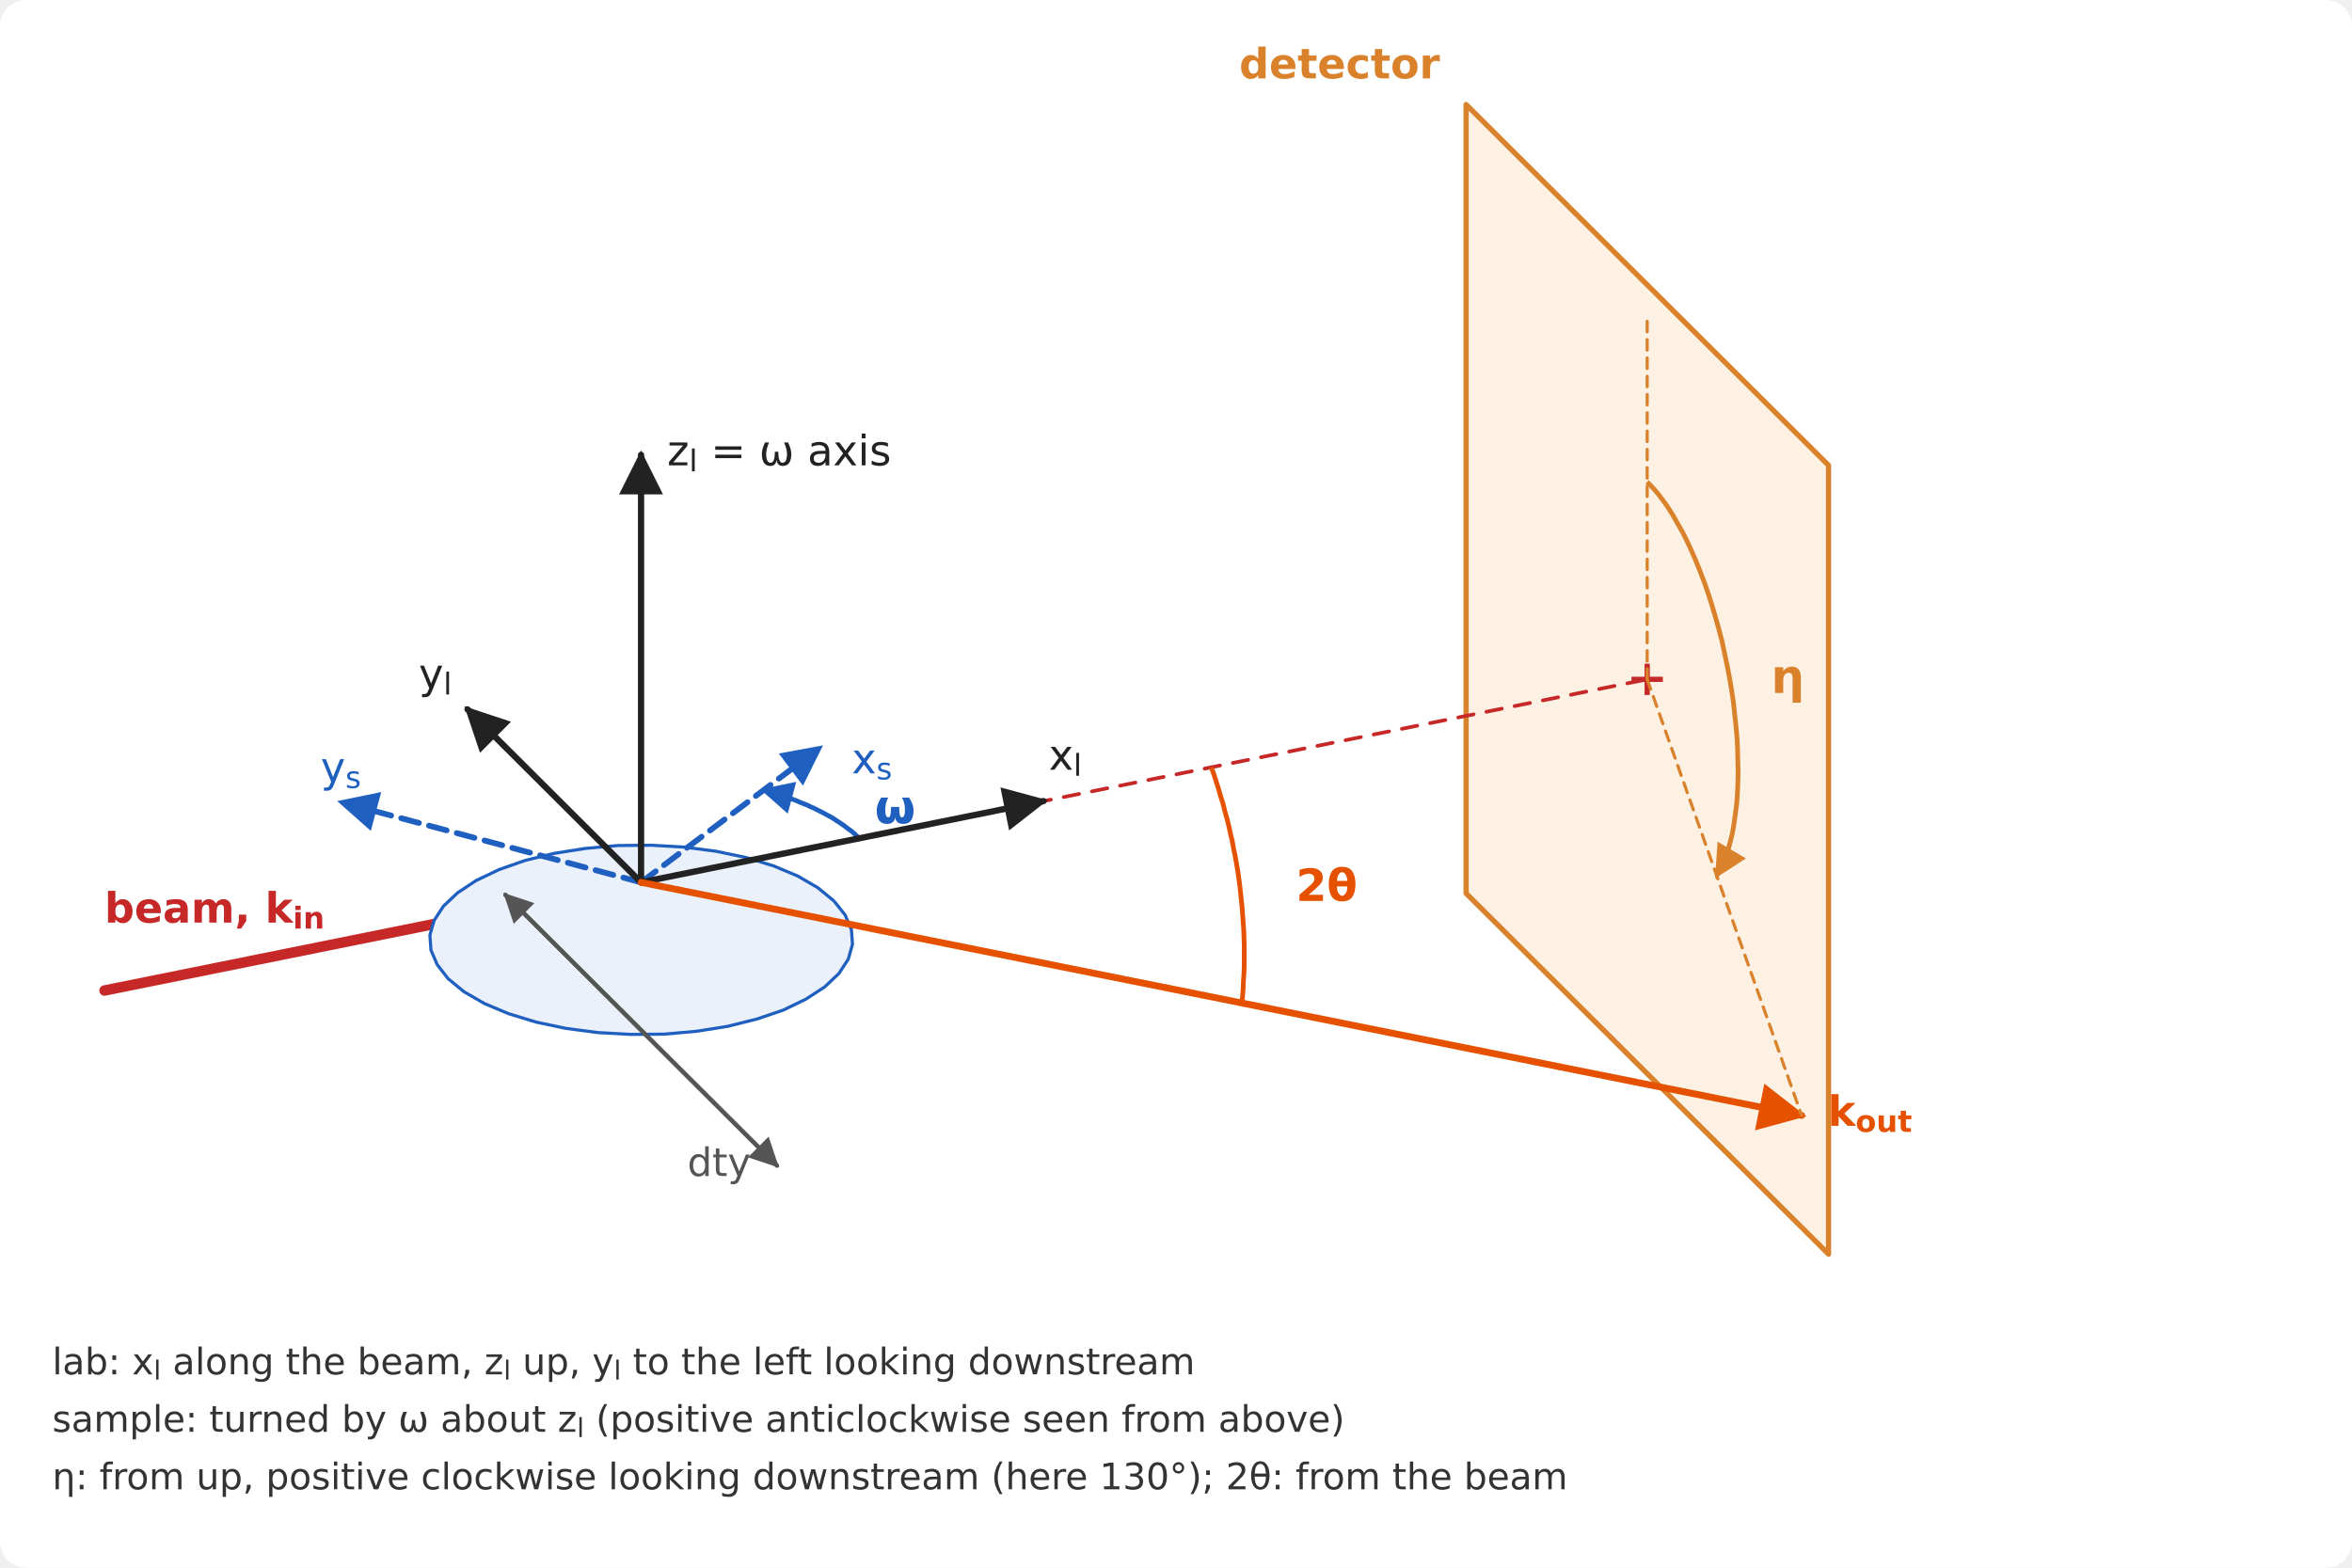
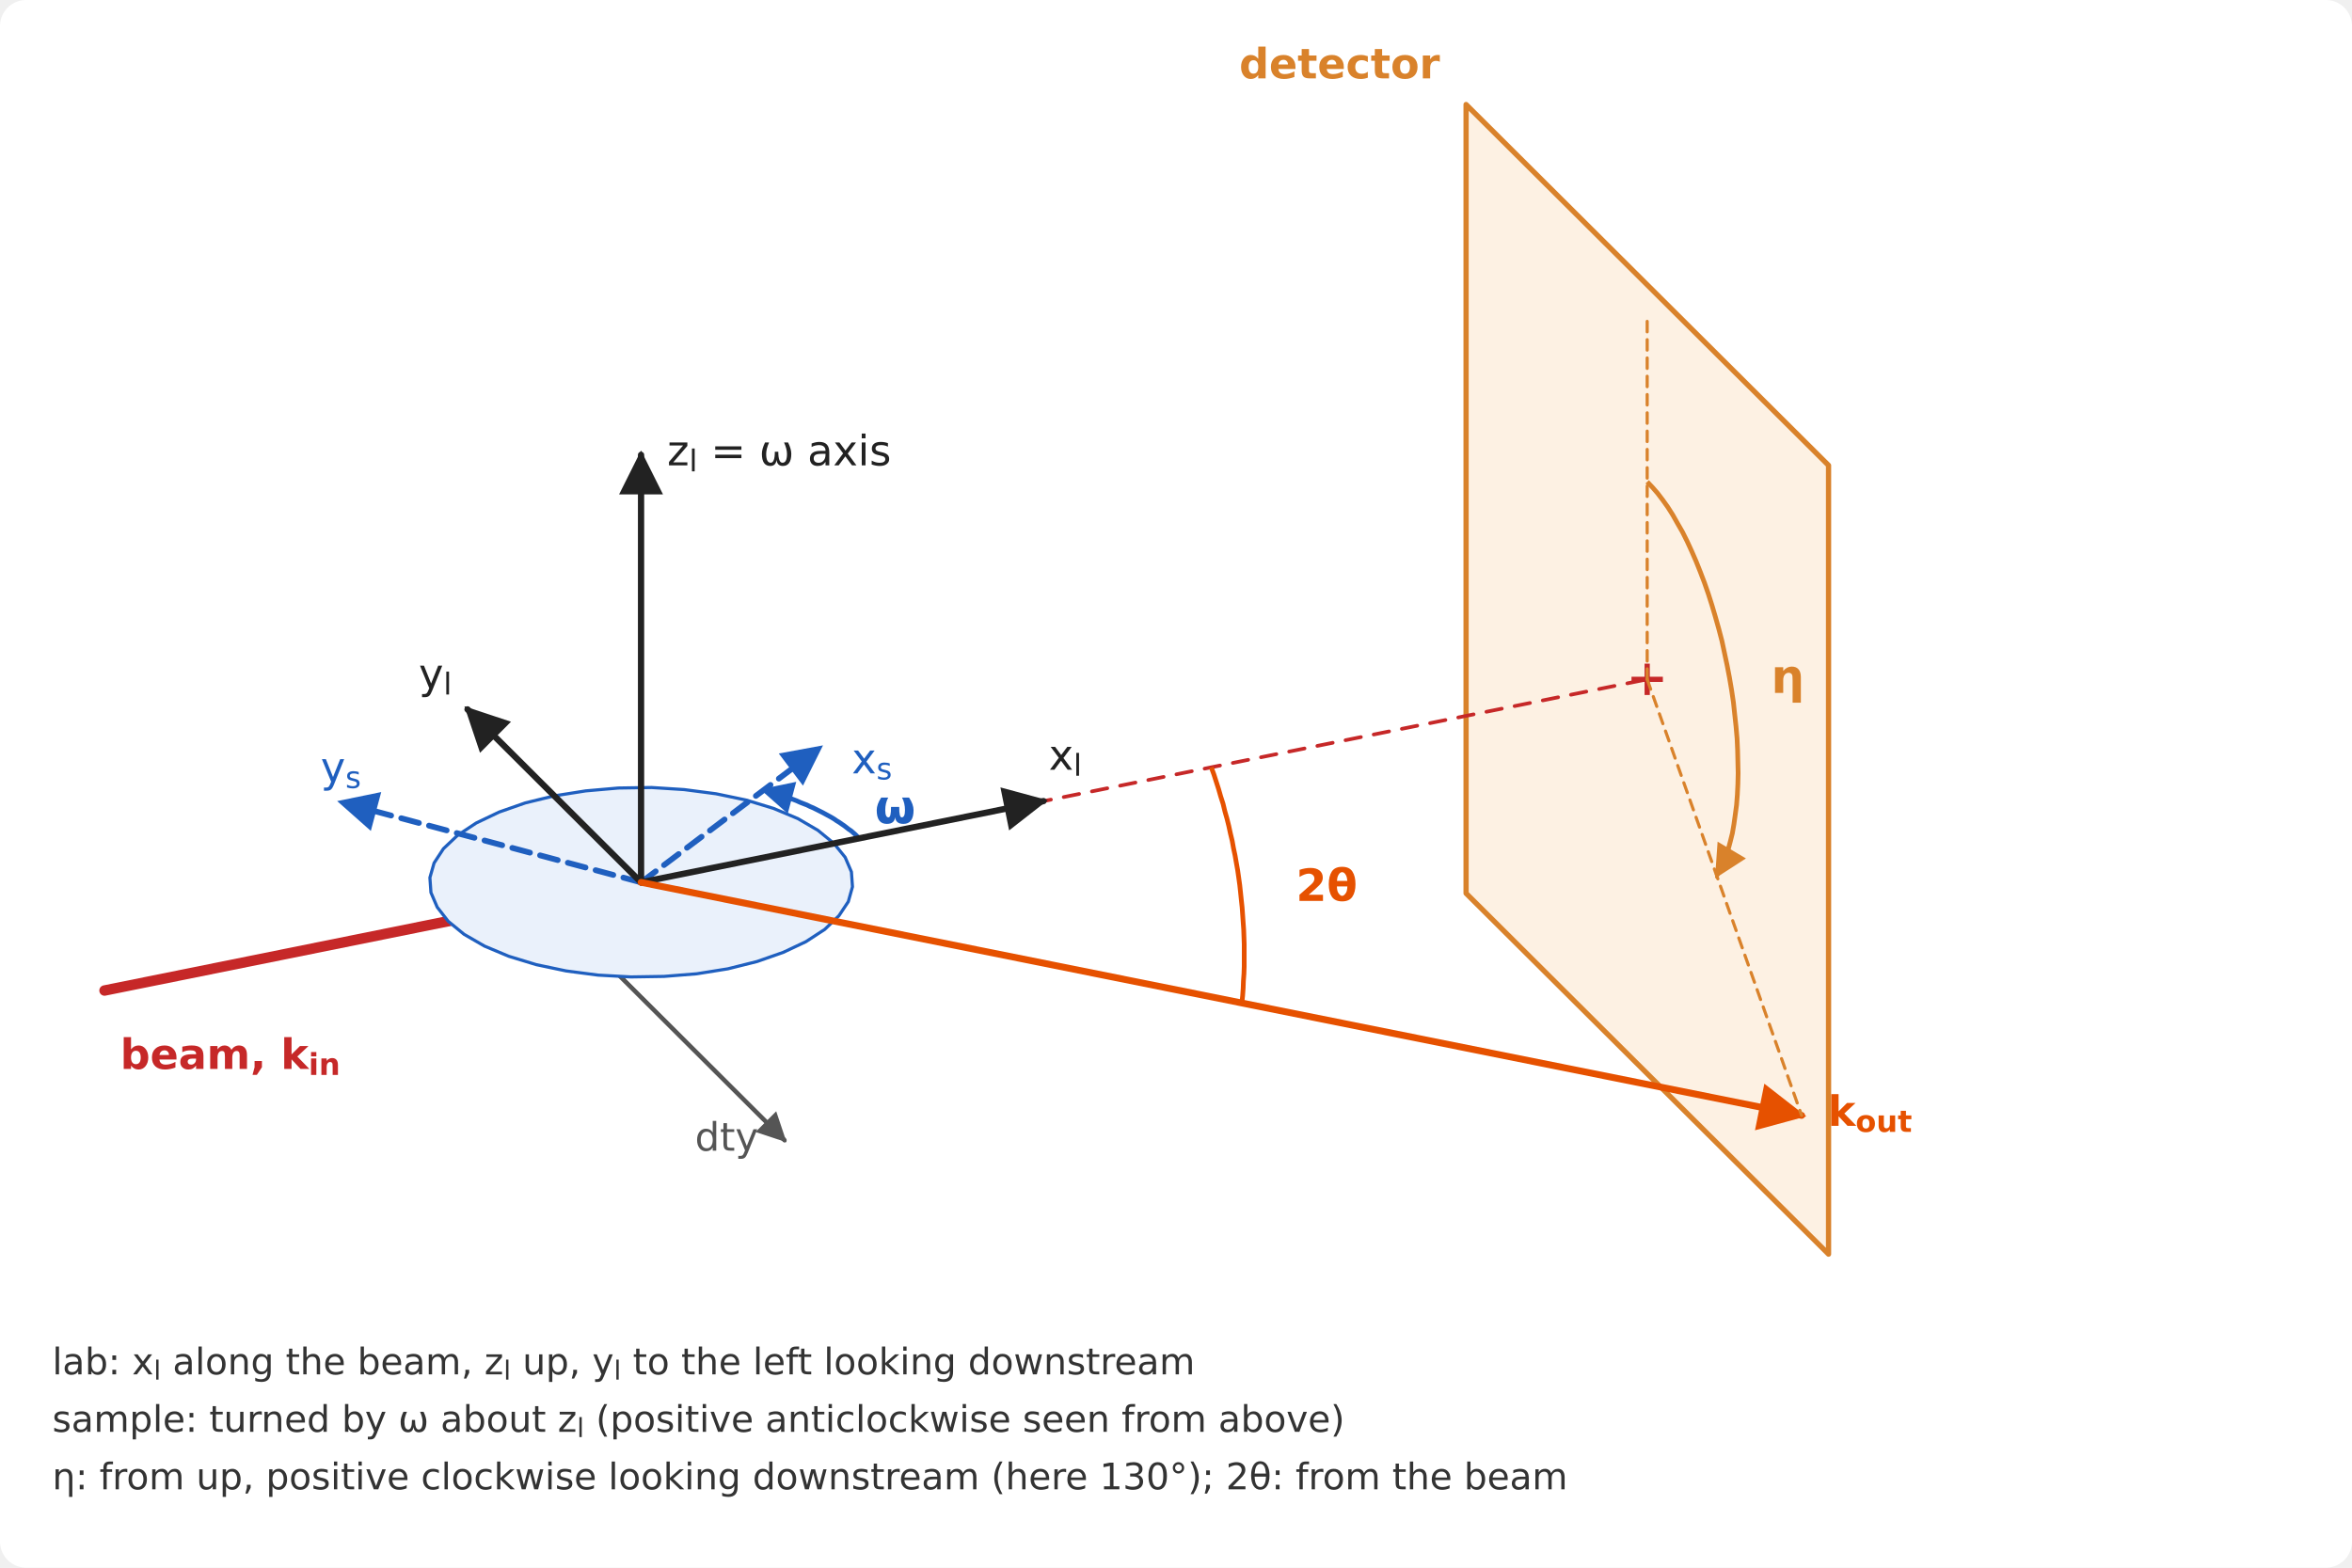
<svg xmlns="http://www.w3.org/2000/svg" viewBox="0 0 900 600" width="900" height="600">
  <defs>
    <marker id="a1f5fbf" viewBox="0 0 10 10" refX="9" refY="5" markerWidth="7" markerHeight="7" orient="auto-start-reverse">
      <path d="M 0 0 L 10 5 L 0 10 z" fill="#1f5fbf" />
    </marker>
    <marker id="a222222" viewBox="0 0 10 10" refX="9" refY="5" markerWidth="7" markerHeight="7" orient="auto-start-reverse">
      <path d="M 0 0 L 10 5 L 0 10 z" fill="#222222" />
    </marker>
    <marker id="a555555" viewBox="0 0 10 10" refX="9" refY="5" markerWidth="7" markerHeight="7" orient="auto-start-reverse">
      <path d="M 0 0 L 10 5 L 0 10 z" fill="#555555" />
    </marker>
    <marker id="ac62828" viewBox="0 0 10 10" refX="9" refY="5" markerWidth="7" markerHeight="7" orient="auto-start-reverse">
      <path d="M 0 0 L 10 5 L 0 10 z" fill="#c62828" />
    </marker>
    <marker id="ad9822b" viewBox="0 0 10 10" refX="9" refY="5" markerWidth="7" markerHeight="7" orient="auto-start-reverse">
      <path d="M 0 0 L 10 5 L 0 10 z" fill="#d9822b" />
    </marker>
    <marker id="ae65100" viewBox="0 0 10 10" refX="9" refY="5" markerWidth="7" markerHeight="7" orient="auto-start-reverse">
      <path d="M 0 0 L 10 5 L 0 10 z" fill="#e65100" />
    </marker>
  </defs>
  <rect x="0" y="0" width="900" height="600" rx="10" fill="white" />
  <path d="M 699.7 480.0 L 561.0 341.9 L 561.0 40.0 L 699.7 178.1 Z" stroke="#d9822b" stroke-width="2" fill="#fdf1e3" stroke-linejoin="round" />
  <text x="551.0" y="30.0" fill="#d9822b" font-size="16" text-anchor="end" font-weight="bold" font-style="normal" font-family="DejaVu Sans, Helvetica, Arial, sans-serif">detector</text>
  <line x1="40.0" y1="379.1" x2="235.7" y2="339.6" stroke="#c62828" stroke-width="4" stroke-linecap="round" marker-end="url(#ac62828)" />
-   <text x="40.0" y="353.1" fill="#c62828" font-size="16" text-anchor="start" font-weight="bold" font-style="normal" font-family="DejaVu Sans, Helvetica, Arial, sans-serif">beam, k<tspan baseline-shift="sub" font-size="72%">in</tspan>
+   <text x="46.0" y="409.1" fill="#c62828" font-size="16" text-anchor="start" font-weight="bold" font-style="normal" font-family="DejaVu Sans, Helvetica, Arial, sans-serif">beam, k<tspan baseline-shift="sub" font-size="72%">in</tspan>
  </text>
  <line x1="245.3" y1="337.7" x2="630.3" y2="260.0" stroke="#c62828" stroke-width="1.4" stroke-linecap="round" stroke-dasharray="6 5" />
  <path d="M 624.3 260.0 L 636.3 260.0" stroke="#c62828" stroke-width="2" fill="none" stroke-linejoin="round" />
  <path d="M 630.3 254.0 L 630.3 266.0" stroke="#c62828" stroke-width="2" fill="none" stroke-linejoin="round" />
-   <path d="M 319.1 344.8 L 313.0 339.8 L 305.3 335.3 L 296.0 331.4 L 285.5 328.2 L 274.0 325.8 L 261.8 324.2 L 249.3 323.5 L 236.6 323.6 L 224.1 324.7 L 212.1 326.6 L 201.0 329.3 L 191.0 332.8 L 182.2 337.0 L 175.1 341.7 L 169.7 346.8 L 166.1 352.3 L 164.5 357.9 L 164.9 363.6 L 167.3 369.2 L 171.5 374.6 L 177.6 379.6 L 185.4 384.1 L 194.7 388.0 L 205.2 391.2 L 216.6 393.6 L 228.8 395.2 L 241.4 395.9 L 254.1 395.8 L 266.6 394.7 L 278.5 392.8 L 289.7 390.0 L 299.7 386.6 L 308.4 382.4 L 315.6 377.7 L 321.0 372.6 L 324.6 367.1 L 326.2 361.4 L 325.8 355.8 L 323.4 350.2 L 319.1 344.8" stroke="#1f5fbf" stroke-width="1.2" fill="#eaf1fb" stroke-linejoin="round" />
+   <line x1="190.5" y1="327.0" x2="300.2" y2="436.4" stroke="#555555" stroke-width="1.6" stroke-linecap="round" marker-end="url(#a555555)" />
+   <line x1="300.2" y1="436.4" x2="190.5" y2="327.0" stroke="#555555" stroke-width="1.6" stroke-linecap="round" marker-end="url(#a555555)" />
+   <text x="290.2" y="440.4" fill="#555555" font-size="15" text-anchor="end" font-weight="normal" font-style="normal" font-family="DejaVu Sans, Helvetica, Arial, sans-serif">dty</text>
+   <path d="M 319.1 322.8 L 313.0 317.8 L 305.3 313.3 L 296.0 309.4 L 285.5 306.2 L 274.0 303.8 L 261.8 302.2 L 249.3 301.4 L 236.6 301.6 L 224.1 302.7 L 212.1 304.6 L 201.0 307.3 L 191.0 310.8 L 182.2 315.0 L 175.1 319.7 L 169.7 324.8 L 166.1 330.3 L 164.5 335.9 L 164.9 341.6 L 167.3 347.2 L 171.5 352.6 L 177.6 357.6 L 185.4 362.1 L 194.7 366.0 L 205.2 369.2 L 216.6 371.6 L 228.8 373.2 L 241.4 373.9 L 254.1 373.7 L 266.6 372.7 L 278.5 370.8 L 289.7 368.0 L 299.7 364.5 L 308.4 360.4 L 315.6 355.7 L 321.0 350.5 L 324.6 345.1 L 326.2 339.4 L 325.8 333.7 L 323.4 328.1 L 319.1 322.8" stroke="#1f5fbf" stroke-width="1.2" fill="#eaf1fb" stroke-linejoin="round" />
  <line x1="245.3" y1="337.7" x2="313.7" y2="286.2" stroke="#1f5fbf" stroke-width="2.2" stroke-linecap="round" stroke-dasharray="7 4" marker-end="url(#a1f5fbf)" />
  <line x1="245.3" y1="337.7" x2="130.5" y2="307.0" stroke="#1f5fbf" stroke-width="2.2" stroke-linecap="round" stroke-dasharray="7 4" marker-end="url(#a1f5fbf)" />
  <text x="325.9" y="296.0" fill="#1f5fbf" font-size="16" text-anchor="start" font-weight="normal" font-style="normal" font-family="DejaVu Sans, Helvetica, Arial, sans-serif">x<tspan baseline-shift="sub" font-size="72%">s</tspan>
  </text>
  <text x="122.7" y="299.3" fill="#1f5fbf" font-size="16" text-anchor="start" font-weight="normal" font-style="normal" font-family="DejaVu Sans, Helvetica, Arial, sans-serif">y<tspan baseline-shift="sub" font-size="72%">s</tspan>
  </text>
  <path d="M 328.8 320.8 L 328.0 320.1 L 327.3 319.4 L 326.5 318.7 L 325.7 318.0 L 324.8 317.4 L 323.9 316.7 L 323.0 316.0 L 322.1 315.4 L 321.1 314.7 L 320.1 314.1 L 319.1 313.4 L 318.1 312.8 L 317.0 312.2 L 315.9 311.6 L 314.8 311.0 L 313.6 310.4 L 312.4 309.8 L 311.2 309.2 L 310.0 308.7 L 308.8 308.1 L 307.5 307.6 L 306.2 307.1 L 304.9 306.5 L 303.6 306.0 L 302.2 305.5 L 300.8 305.1 L 299.4 304.6 L 298.0 304.1 L 296.6 303.7 L 295.1 303.3 L 293.6 302.8 L 292.1 302.4" stroke="#1f5fbf" stroke-width="1.8" fill="none" stroke-linejoin="round" marker-end="url(#a1f5fbf)" />
  <text x="334.7" y="315.1" fill="#1f5fbf" font-size="18" text-anchor="start" font-weight="bold" font-style="normal" font-family="DejaVu Sans, Helvetica, Arial, sans-serif">ω</text>
  <line x1="245.3" y1="337.7" x2="399.3" y2="306.6" stroke="#222222" stroke-width="2.4" stroke-linecap="round" marker-end="url(#a222222)" />
  <text x="401.3" y="294.6" fill="#222222" font-size="16" text-anchor="start" font-weight="normal" font-style="normal" font-family="DejaVu Sans, Helvetica, Arial, sans-serif">x<tspan baseline-shift="sub" font-size="72%">l</tspan>
  </text>
  <line x1="245.3" y1="337.7" x2="178.9" y2="271.5" stroke="#222222" stroke-width="2.4" stroke-linecap="round" marker-end="url(#a222222)" />
  <text x="172.9" y="263.5" fill="#222222" font-size="16" text-anchor="end" font-weight="normal" font-style="normal" font-family="DejaVu Sans, Helvetica, Arial, sans-serif">y<tspan baseline-shift="sub" font-size="72%">l</tspan>
  </text>
  <line x1="245.3" y1="337.7" x2="245.3" y2="174.1" stroke="#222222" stroke-width="2.4" stroke-linecap="round" marker-end="url(#a222222)" />
  <text x="255.3" y="178.1" fill="#222222" font-size="16" text-anchor="start" font-weight="normal" font-style="normal" font-family="DejaVu Sans, Helvetica, Arial, sans-serif">z<tspan baseline-shift="sub" font-size="72%">l</tspan> = ω axis</text>
-   <line x1="193.4" y1="342.5" x2="297.3" y2="446.1" stroke="#555555" stroke-width="1.6" stroke-linecap="round" marker-end="url(#a555555)" />
-   <line x1="297.3" y1="446.1" x2="193.4" y2="342.5" stroke="#555555" stroke-width="1.6" stroke-linecap="round" marker-end="url(#a555555)" />
-   <text x="287.3" y="450.1" fill="#555555" font-size="15" text-anchor="end" font-weight="normal" font-style="normal" font-family="DejaVu Sans, Helvetica, Arial, sans-serif">dty</text>
  <line x1="245.3" y1="337.7" x2="689.4" y2="426.9" stroke="#e65100" stroke-width="2.6" stroke-linecap="round" marker-end="url(#ae65100)" />
  <text x="699.4" y="430.9" fill="#e65100" font-size="16" text-anchor="start" font-weight="bold" font-style="normal" font-family="DejaVu Sans, Helvetica, Arial, sans-serif">k<tspan baseline-shift="sub" font-size="72%">out</tspan>
  </text>
  <path d="M 463.5 293.7 L 464.5 296.4 L 465.4 299.2 L 466.3 302.0 L 467.1 304.8 L 468.0 307.6 L 468.7 310.5 L 469.5 313.3 L 470.2 316.1 L 470.8 318.9 L 471.5 321.8 L 472.0 324.6 L 472.6 327.4 L 473.1 330.3 L 473.6 333.1 L 474.0 335.9 L 474.4 338.8 L 474.7 341.6 L 475.0 344.5 L 475.3 347.3 L 475.5 350.1 L 475.7 353.0 L 475.9 355.8 L 476.0 358.6 L 476.1 361.4 L 476.1 364.3 L 476.1 367.1 L 476.1 369.9 L 476.0 372.7 L 475.8 375.5 L 475.7 378.3 L 475.5 381.1 L 475.2 383.9" stroke="#e65100" stroke-width="1.8" fill="none" stroke-linejoin="round" />
  <text x="495.9" y="344.8" fill="#e65100" font-size="17" text-anchor="start" font-weight="bold" font-style="normal" font-family="DejaVu Sans, Helvetica, Arial, sans-serif">2θ</text>
  <line x1="630.3" y1="260.0" x2="630.3" y2="121.1" stroke="#d9822b" stroke-width="1.2" stroke-linecap="round" stroke-dasharray="4 3" />
  <line x1="630.3" y1="260.0" x2="689.4" y2="426.9" stroke="#d9822b" stroke-width="1.2" stroke-linecap="round" stroke-dasharray="4 3" />
  <path d="M 630.3 184.4 L 632.3 186.5 L 634.3 188.8 L 636.2 191.3 L 638.2 194.1 L 640.1 197.1 L 641.9 200.3 L 643.8 203.6 L 645.6 207.2 L 647.3 210.9 L 649.0 214.8 L 650.6 218.8 L 652.2 223.0 L 653.7 227.3 L 655.1 231.7 L 656.4 236.1 L 657.7 240.7 L 658.9 245.3 L 659.9 250.0 L 660.9 254.7 L 661.8 259.4 L 662.6 264.1 L 663.3 268.8 L 663.8 273.5 L 664.3 278.1 L 664.7 282.7 L 664.9 287.2 L 665.0 291.6 L 665.1 295.9 L 665.0 300.1 L 664.8 304.2 L 664.5 308.1 L 664.0 311.8 L 663.5 315.4 L 662.9 318.9 L 662.1 322.1 L 661.3 325.1 L 660.3 328.0 L 659.3 330.6 L 658.2 332.9 L 656.9 335.1" stroke="#d9822b" stroke-width="1.8" fill="none" stroke-linejoin="round" marker-end="url(#ad9822b)" />
  <text x="677.7" y="265.2" fill="#d9822b" font-size="18" text-anchor="start" font-weight="bold" font-style="normal" font-family="DejaVu Sans, Helvetica, Arial, sans-serif">η</text>
  <text x="20.0" y="526.0" fill="#333333" font-size="14" text-anchor="start" font-weight="normal" font-style="normal" font-family="DejaVu Sans, Helvetica, Arial, sans-serif">lab: x<tspan baseline-shift="sub" font-size="72%">l</tspan> along the beam, z<tspan baseline-shift="sub" font-size="72%">l</tspan> up, y<tspan baseline-shift="sub" font-size="72%">l</tspan> to the left looking downstream</text>
  <text x="20.0" y="548.0" fill="#333333" font-size="14" text-anchor="start" font-weight="normal" font-style="normal" font-family="DejaVu Sans, Helvetica, Arial, sans-serif">sample: turned by ω about z<tspan baseline-shift="sub" font-size="72%">l</tspan> (positive anticlockwise seen from above)</text>
  <text x="20.0" y="570.0" fill="#333333" font-size="14" text-anchor="start" font-weight="normal" font-style="normal" font-family="DejaVu Sans, Helvetica, Arial, sans-serif">η: from up, positive clockwise looking downstream (here 130°); 2θ: from the beam</text>
</svg>
